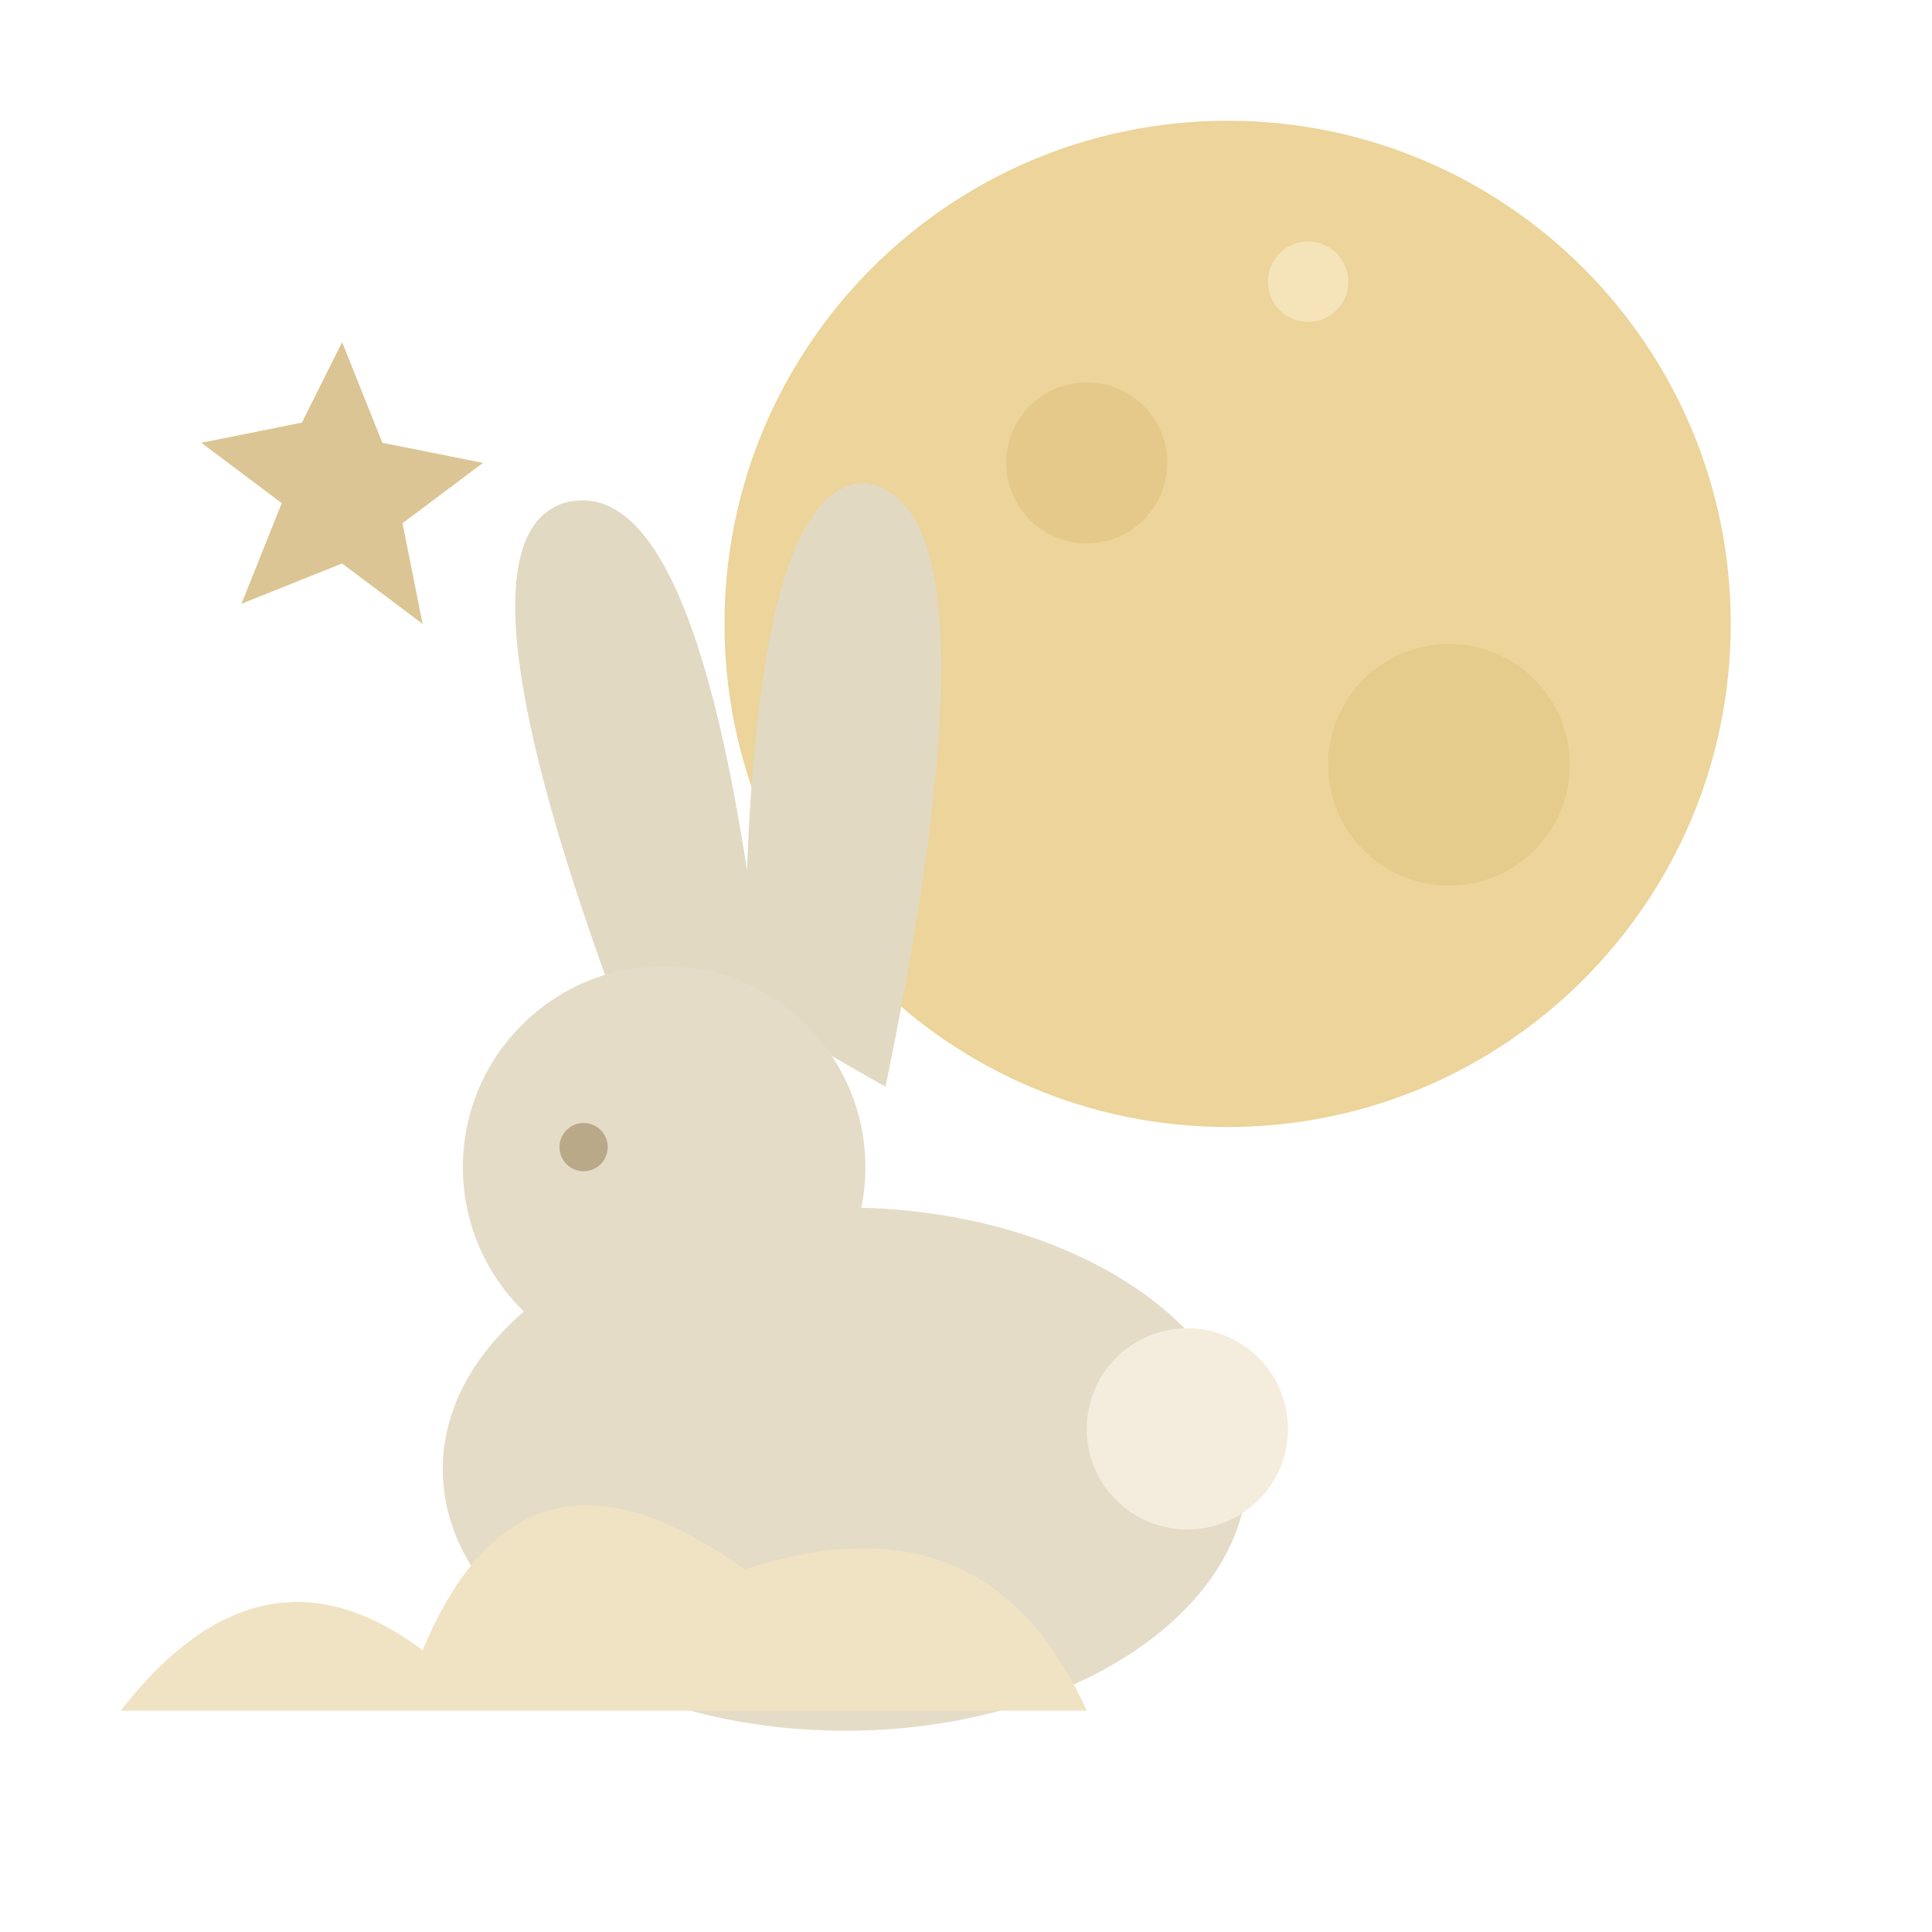
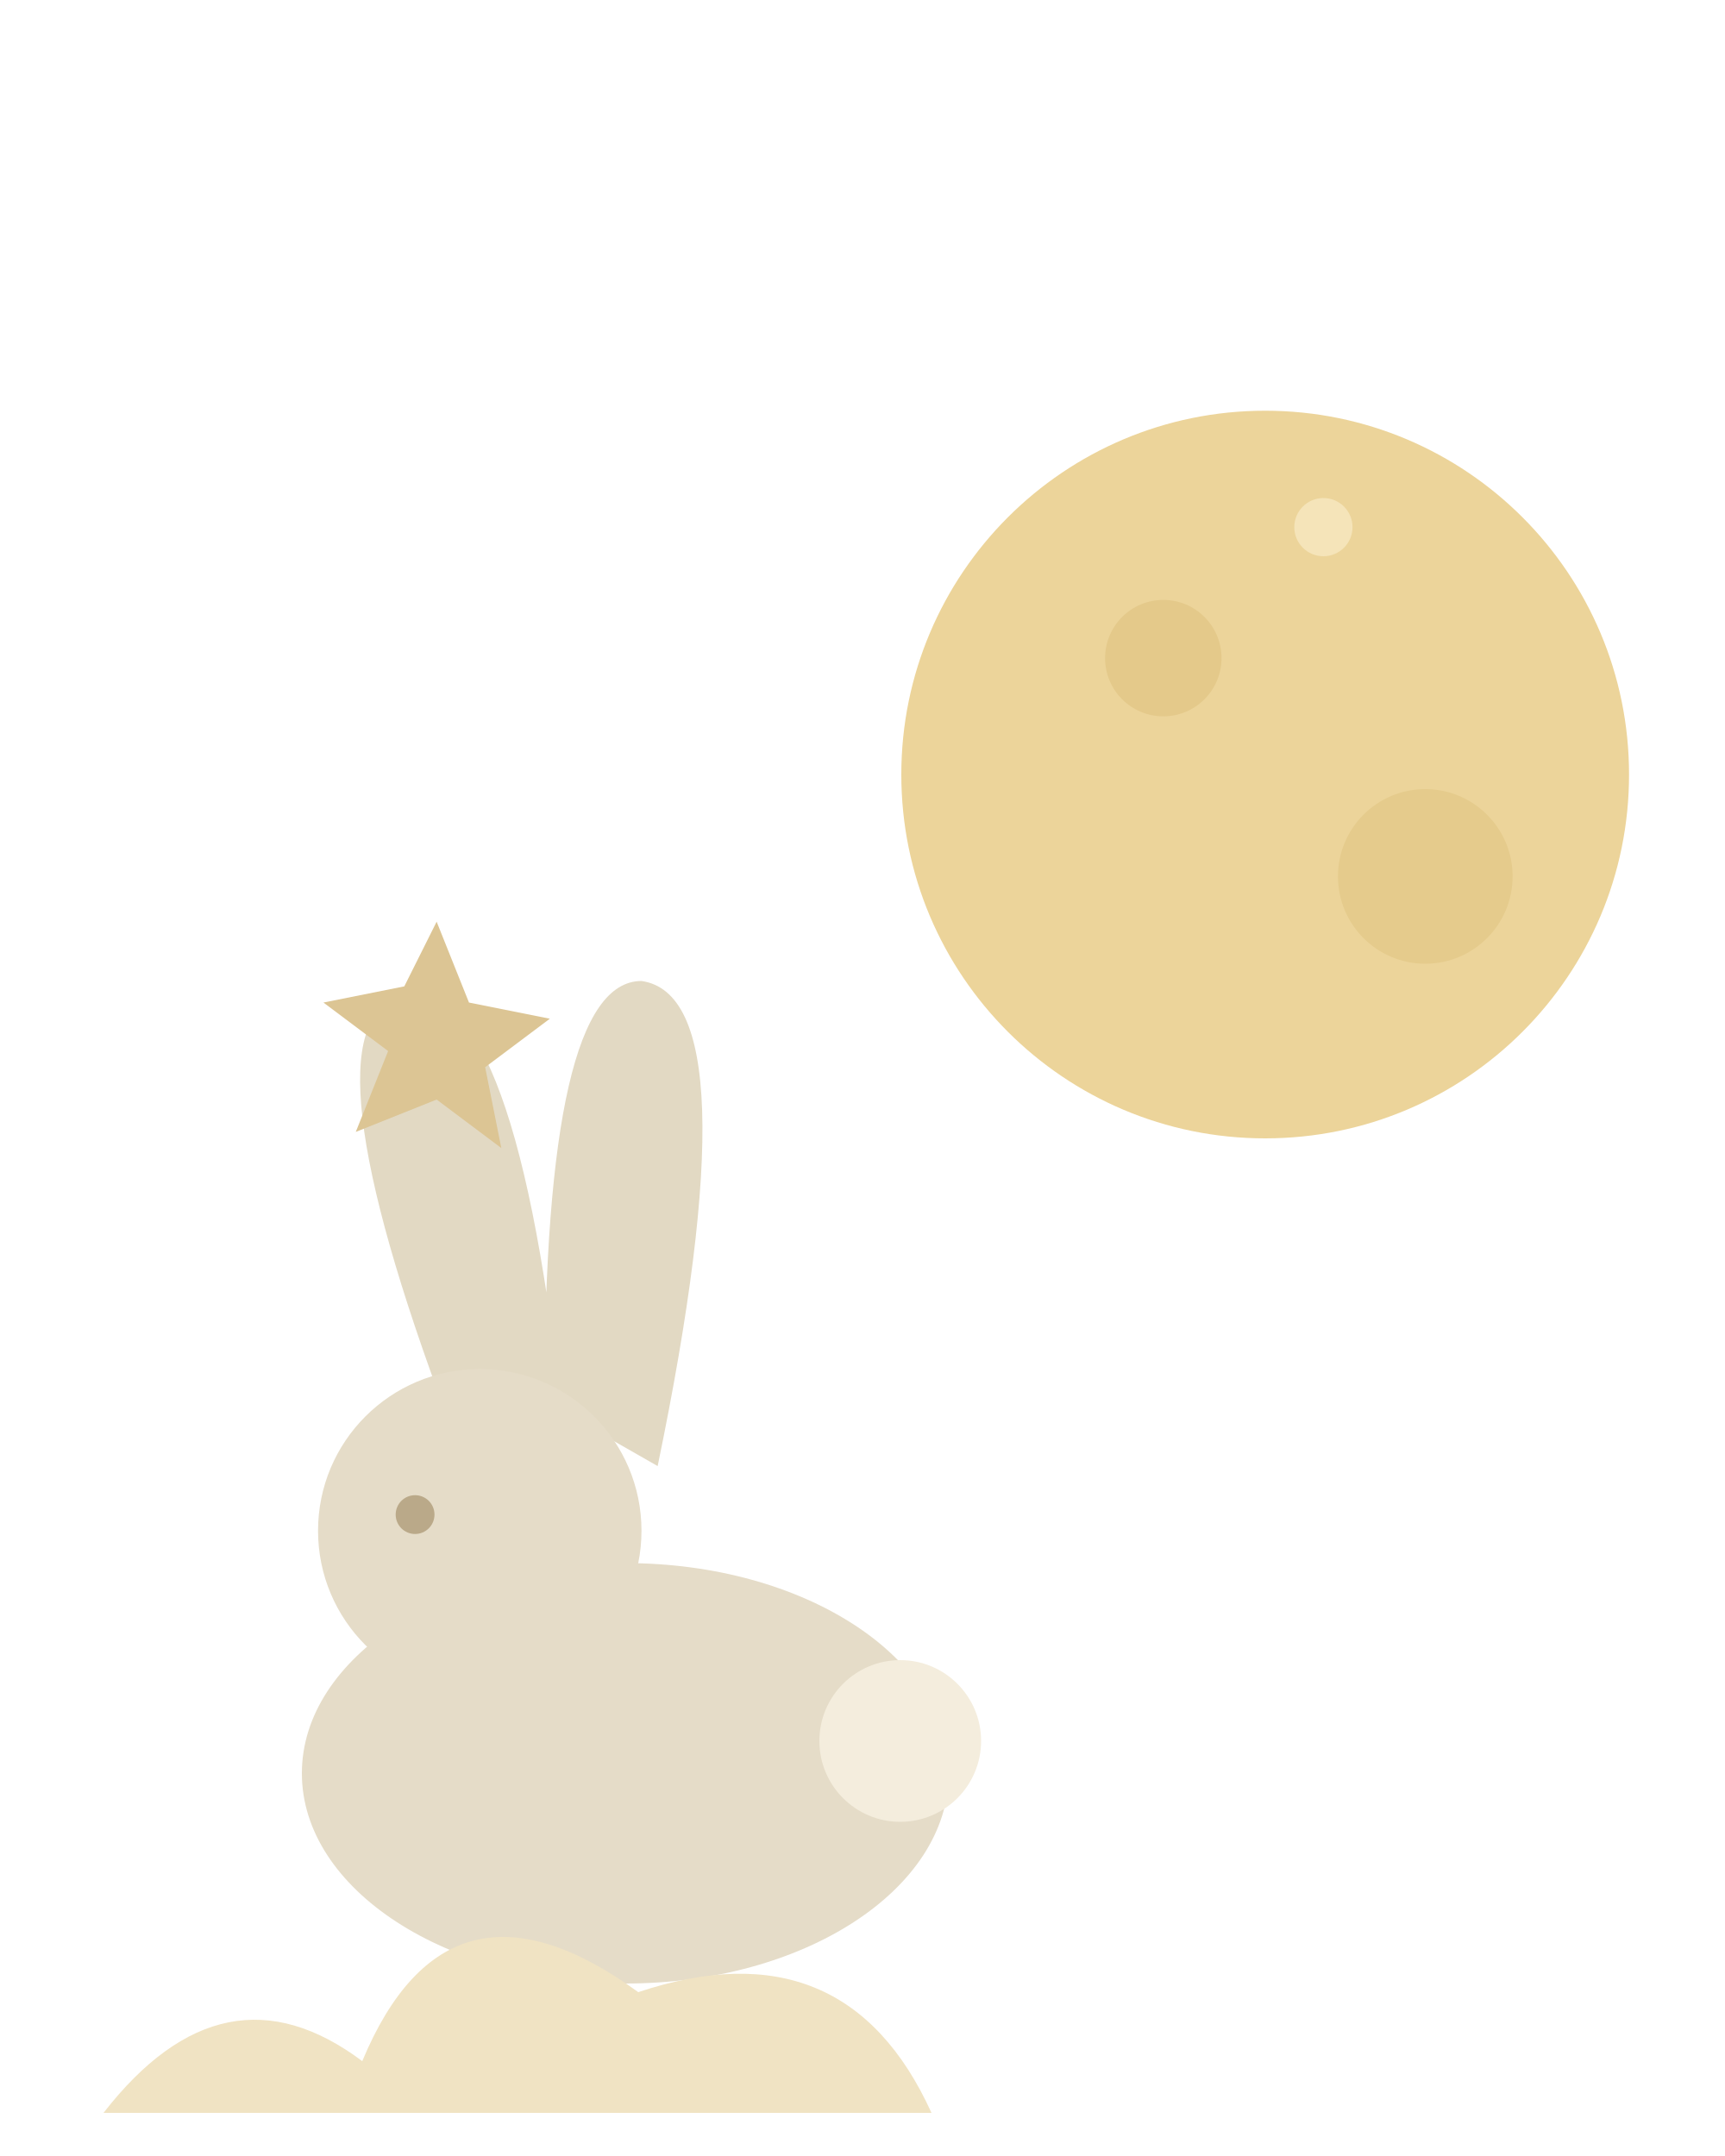
- <svg xmlns="http://www.w3.org/2000/svg" viewBox="0 0 96 96" fill="none">
-   <circle cx="61" cy="31" r="25" fill="#ecd49a" />
-   <circle cx="54" cy="23" r="4" fill="#e4c98a" />
-   <circle cx="72" cy="38" r="6" fill="#e5cb8c" />
-   <circle cx="65" cy="14" r="2" fill="#f5e4b9" />
-   <path d="M31 51q-9-24-3-26 7-2 10 25M37 50q0-26 6-26 7 1 1 30" fill="#e2d9c3" />
-   <ellipse cx="42" cy="73" rx="20" ry="13" fill="#e5dcc8" />
-   <circle cx="33" cy="58" r="10" fill="#e5dcc8" />
-   <circle cx="29" cy="57" r="1.2" fill="#baa989" />
-   <circle cx="59" cy="71" r="5" fill="#f4eddd" />
-   <path d="M6 85q7-9 15-3 5-12 16-4 12-4 17 7z" fill="#f0e3c3" />
-   <path d="m17 17 2 5 5 1-4 3 1 5-4-3-5 2 2-5-4-3 5-1z" fill="#dcc594" />
+ <svg xmlns="http://www.w3.org/2000/svg" viewBox="0 0 160 200" preserveAspectRatio="xMidYMax slice" fill="none">
+   <g transform="translate(35 30) scale(1.35)">
+     <circle cx="61" cy="31" r="25" fill="#ecd49a" />
+     <circle cx="54" cy="23" r="4" fill="#e4c98a" />
+     <circle cx="72" cy="38" r="6" fill="#e5cb8c" />
+     <circle cx="65" cy="14" r="2" fill="#f5e4b9" />
+   </g>
+   <g transform="translate(-5 55) scale(1.5)">
+     <path d="M31 51q-9-24-3-26 7-2 10 25M37 50q0-26 6-26 7 1 1 30" fill="#e2d9c3" />
+     <ellipse cx="42" cy="73" rx="20" ry="13" fill="#e5dcc8" />
+     <circle cx="33" cy="58" r="10" fill="#e5dcc8" />
+     <circle cx="29" cy="57" r="1.2" fill="#baa989" />
+     <circle cx="59" cy="71" r="5" fill="#f4eddd" />
+   </g>
+   <g transform="translate(0 60) scale(1.6)">
+     <path d="M6 85q7-9 15-3 5-12 16-4 12-4 17 7z" fill="#f0e3c3" />
+   </g>
+   <g transform="translate(15 60) scale(1.5)">
+     <path d="m17 17 2 5 5 1-4 3 1 5-4-3-5 2 2-5-4-3 5-1z" fill="#dcc594" />
+   </g>
</svg>
